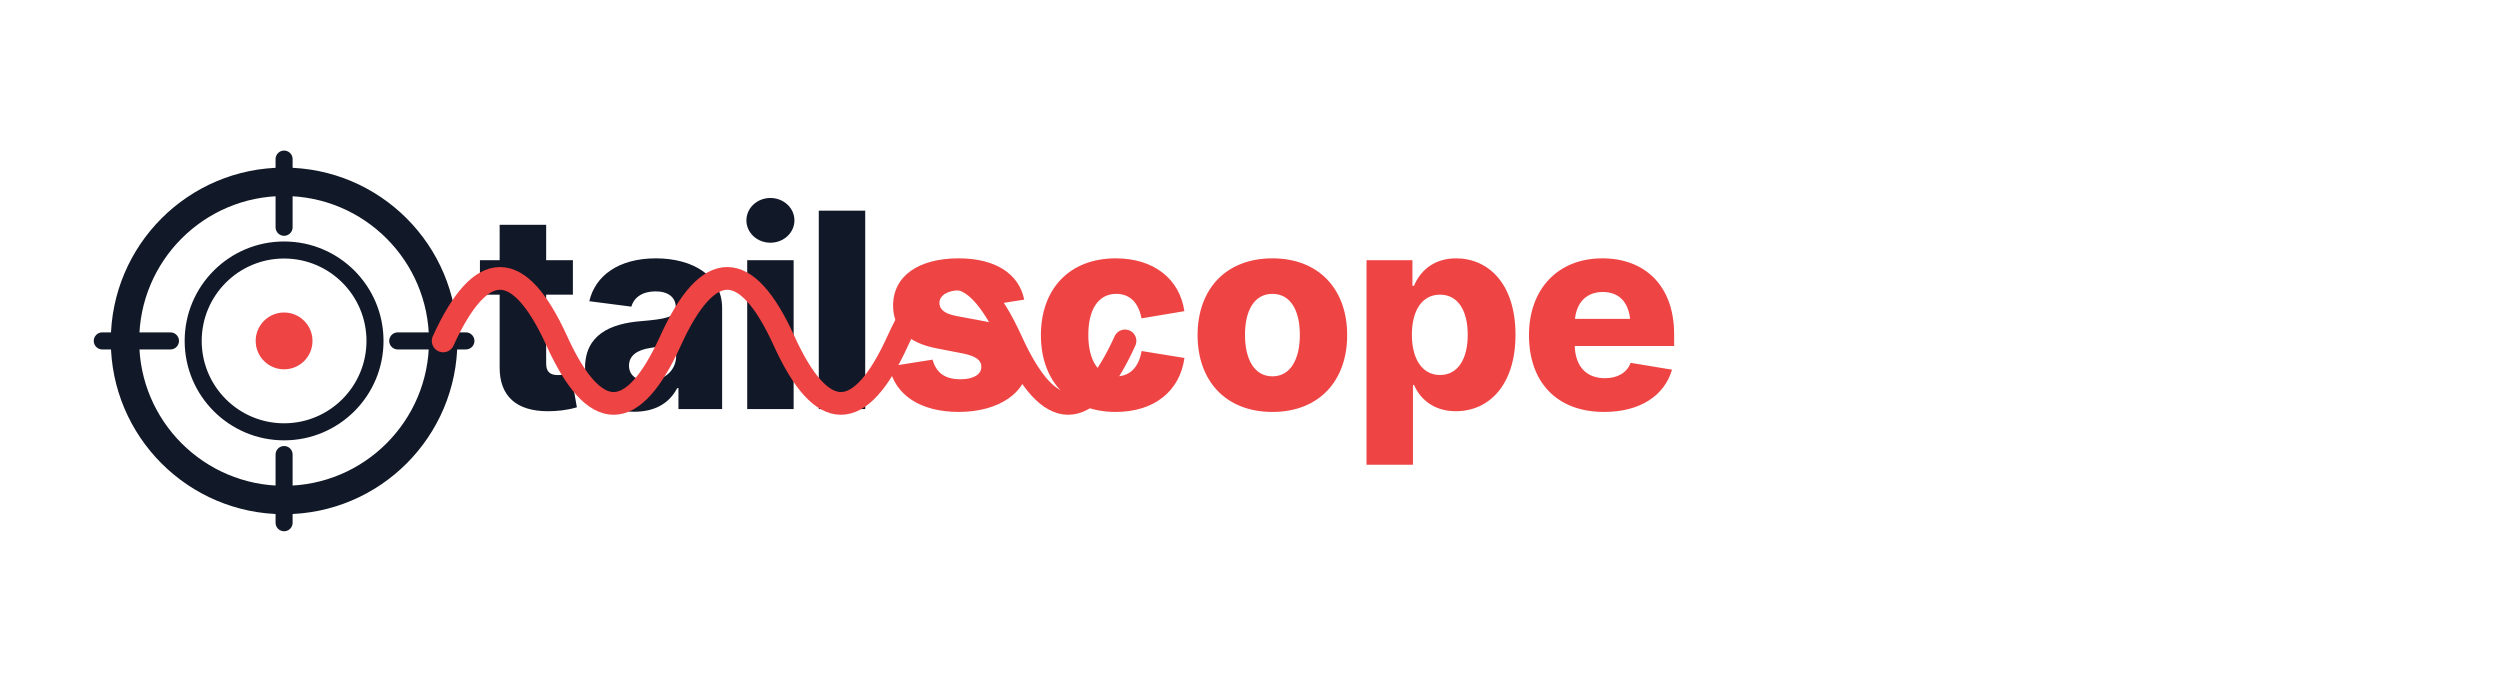
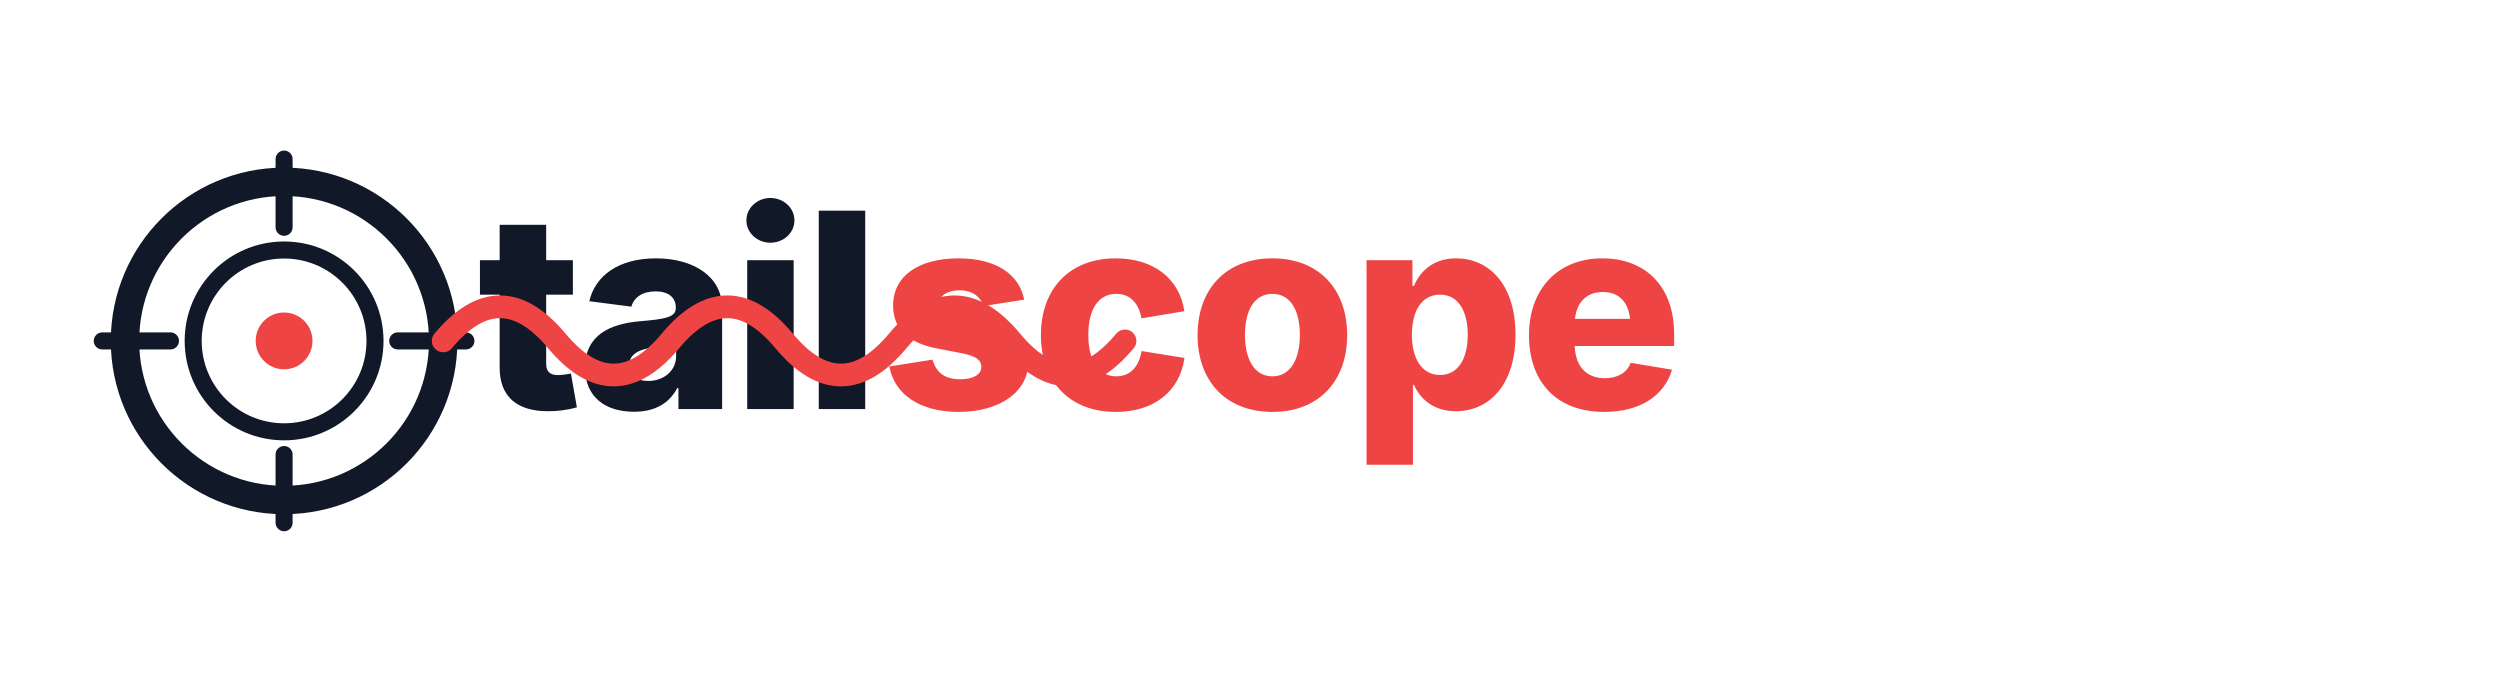
<svg xmlns="http://www.w3.org/2000/svg" viewBox="0 0 440 120" fill="none">
  <circle cx="50" cy="60" r="28" stroke="#111827" stroke-width="5" fill="none" />
  <circle cx="50" cy="60" r="16" stroke="#111827" stroke-width="3" fill="none" />
  <circle cx="50" cy="60" r="5" fill="#EF4444" />
  <line x1="50" y1="28" x2="50" y2="40" stroke="#111827" stroke-width="3" stroke-linecap="round" />
  <line x1="50" y1="80" x2="50" y2="92" stroke="#111827" stroke-width="3" stroke-linecap="round" />
  <line x1="18" y1="60" x2="30" y2="60" stroke="#111827" stroke-width="3" stroke-linecap="round" />
  <line x1="70" y1="60" x2="82" y2="60" stroke="#111827" stroke-width="3" stroke-linecap="round" />
  <text x="84" y="72" font-family="system-ui, -apple-system, sans-serif" font-size="48" font-weight="800" fill="#111827" letter-spacing="-1">tail<tspan fill="#EF4444">scope</tspan>
  </text>
-   <path d="M78 60 Q88 38 98 60 Q108 82 118 60 Q128 38 138 60 Q148 82 158 60 Q168 38 178 60 Q188 82 198 60" stroke="#EF4444" stroke-width="4" fill="none" stroke-linecap="round" />
+   <path d="M78 60 Q88 48 98 60 Q108 72 118 60 Q128 48 138 60 Q148 72 158 60 Q168 48 178 60 Q188 72 198 60" stroke="#EF4444" stroke-width="4" fill="none" stroke-linecap="round" />
</svg>
